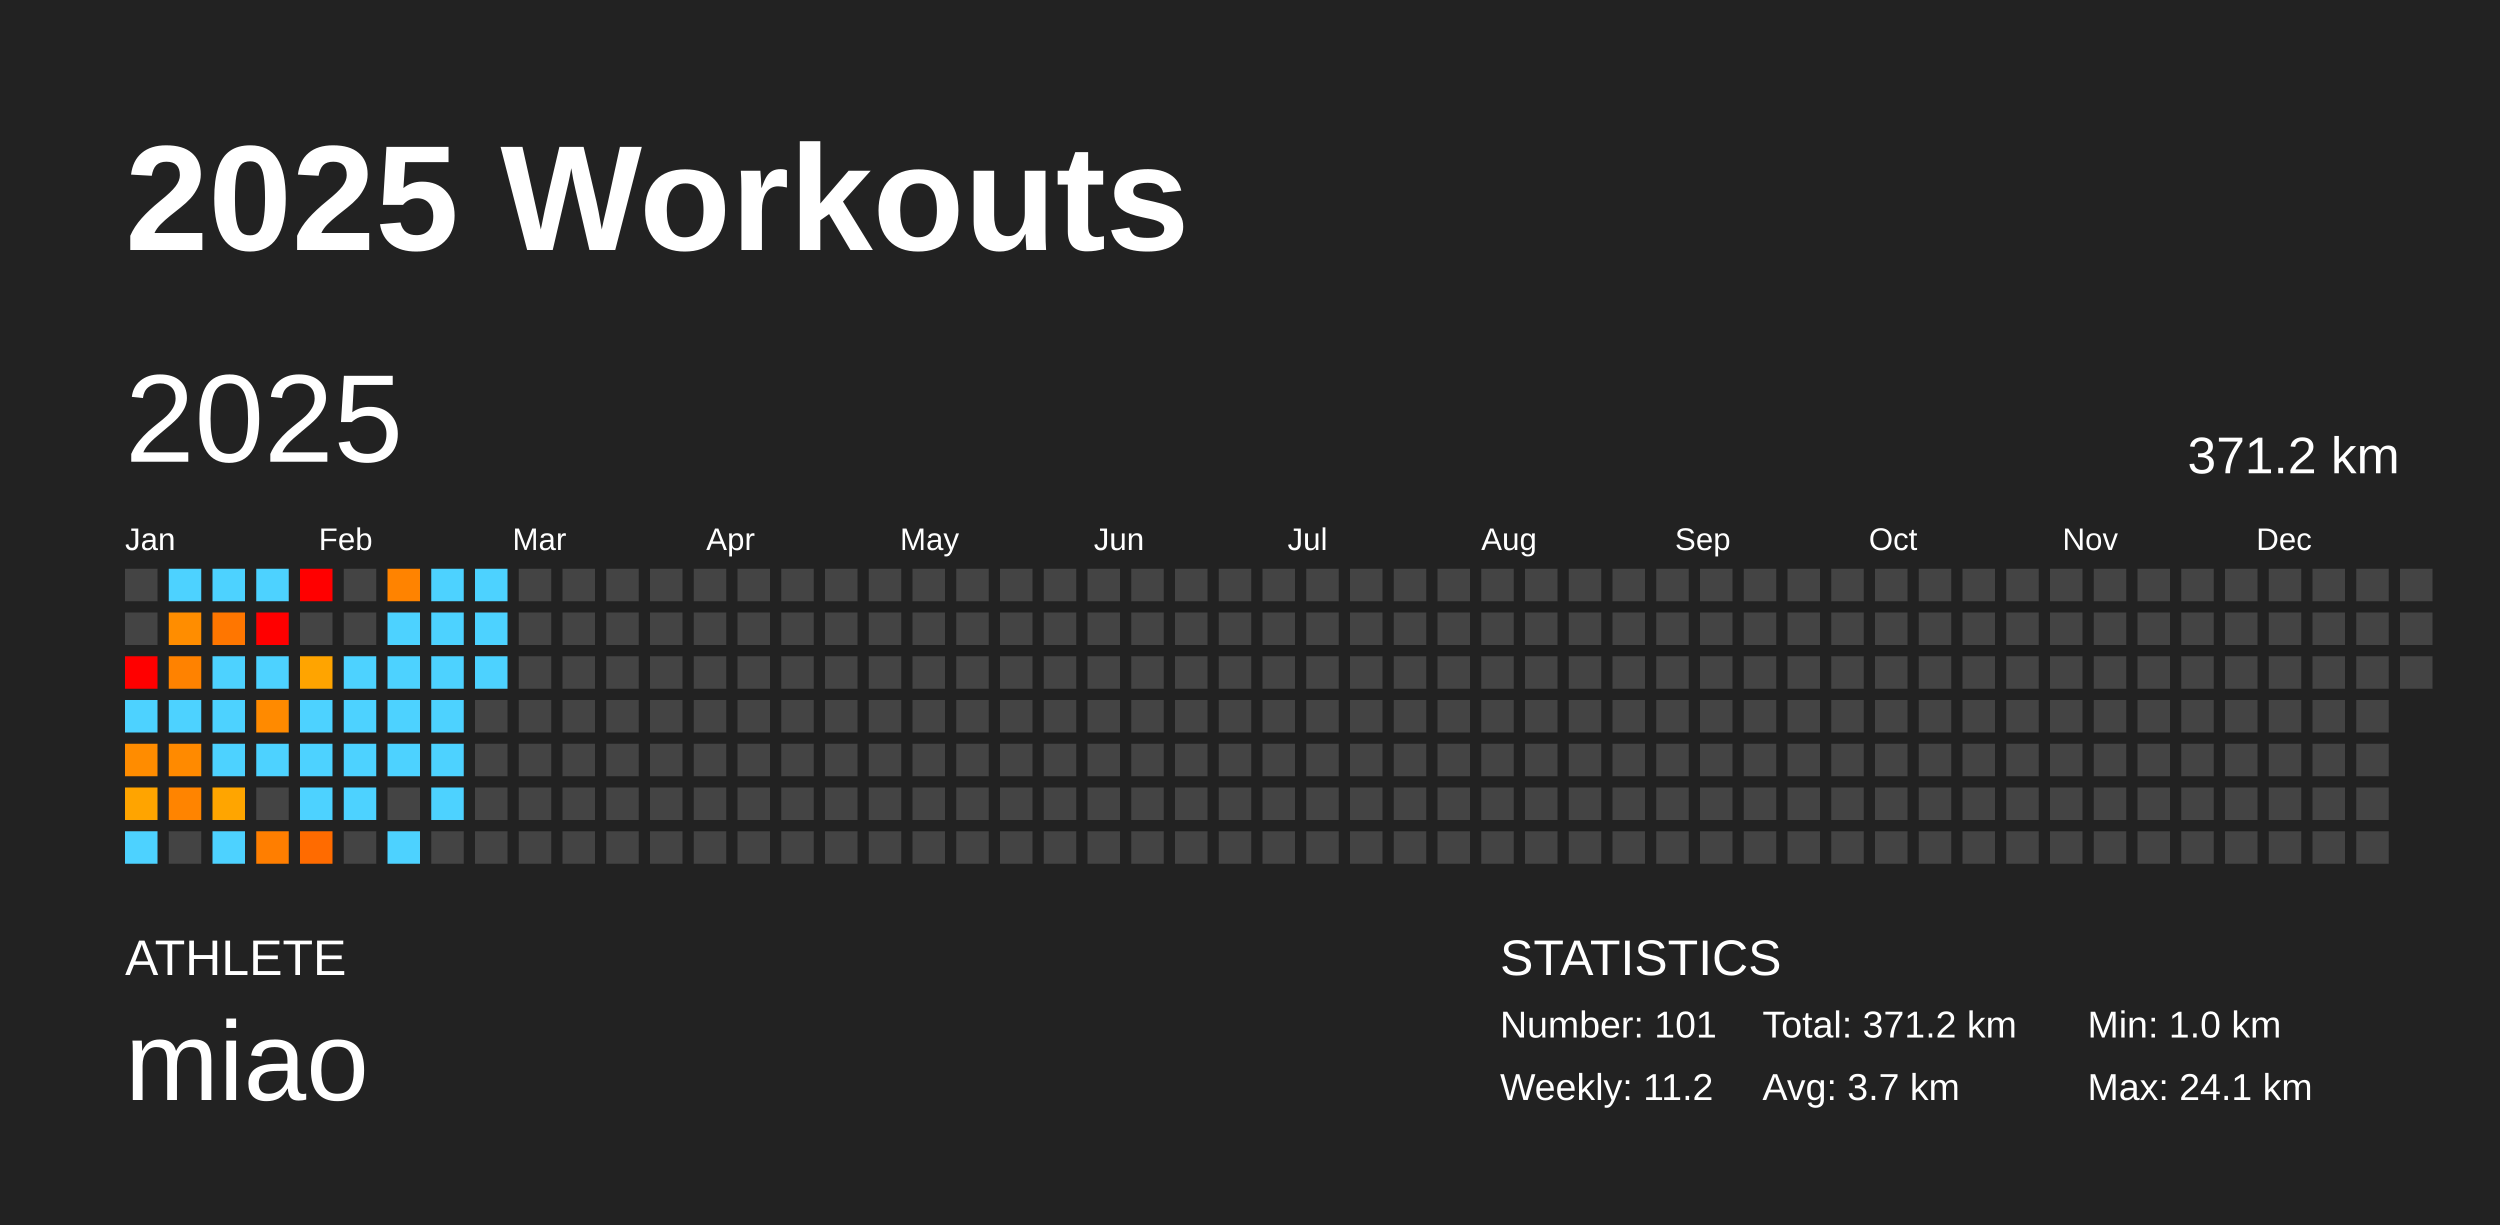
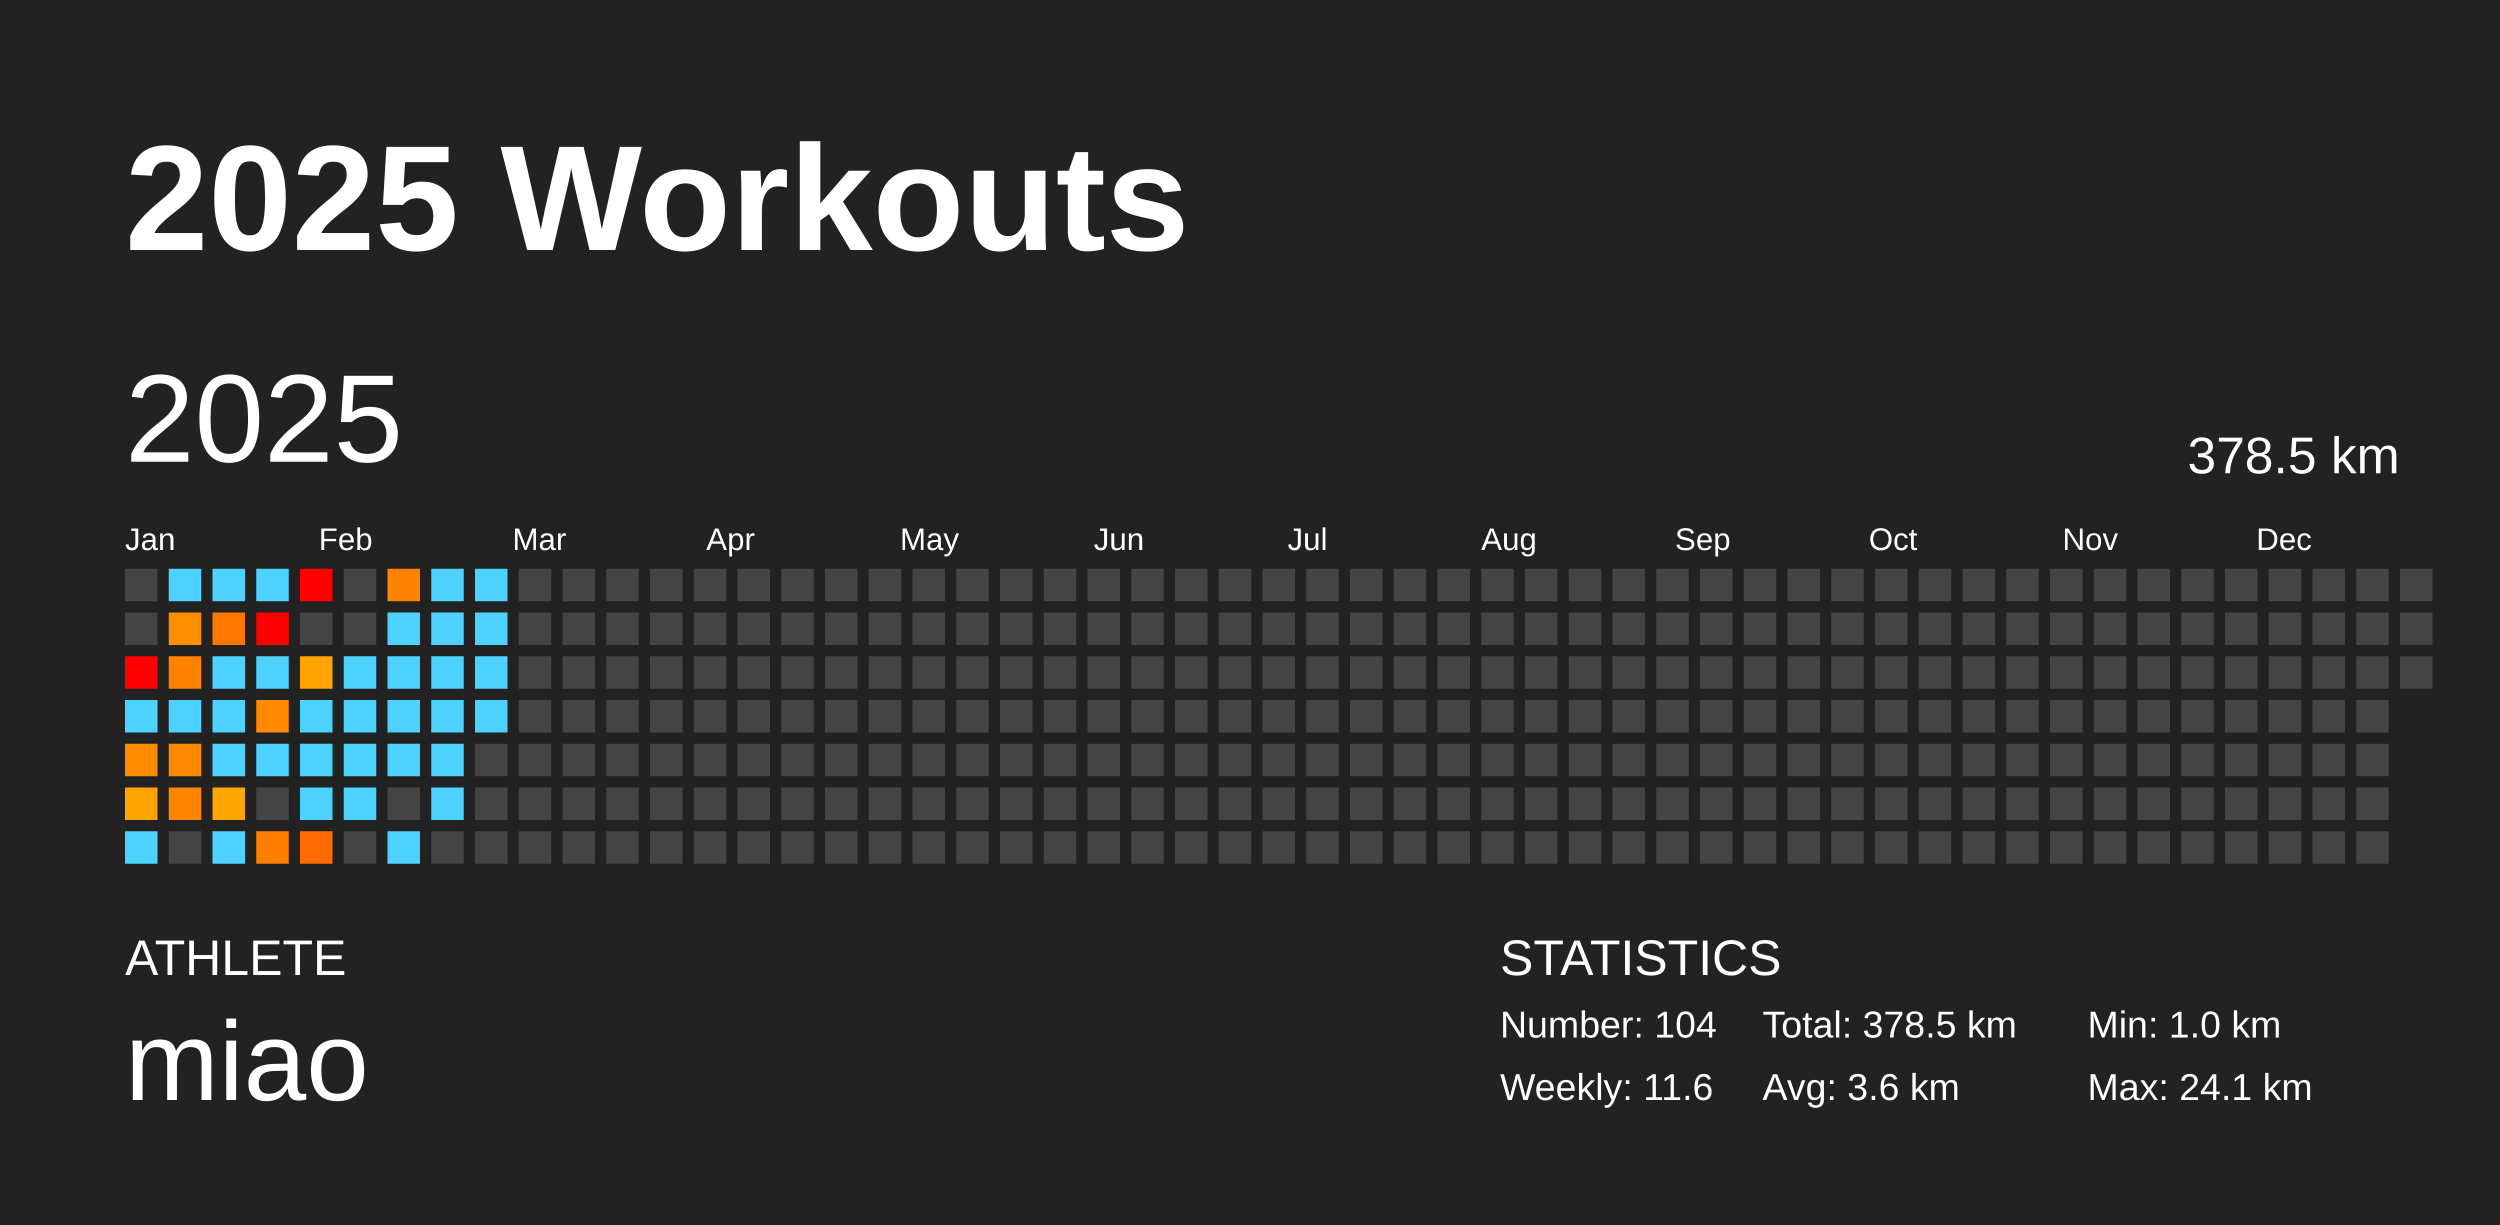
<svg xmlns="http://www.w3.org/2000/svg" baseProfile="full" height="98mm" version="1.1" viewBox="0,0,200,98" width="200mm">
  <defs />
  <rect fill="#222222" height="98" width="200" x="0" y="0" />
  <text fill="#FFFFFF" style="font-size:12px; font-family:Arial; font-weight:bold;" x="10" y="20">2025 Workouts</text>
  <text fill="#FFFFFF" style="font-size:4px; font-family:Arial" x="10" y="78">ATHLETE</text>
  <text fill="#FFFFFF" style="font-size:9px; font-family:Arial" x="10" y="88">miao</text>
  <text fill="#FFFFFF" style="font-size:4px; font-family:Arial" x="120" y="78">STATISTICS</text>
-   <text fill="#FFFFFF" style="font-size:3px; font-family:Arial" x="120" y="83">Number: 101</text>
-   <text fill="#FFFFFF" style="font-size:3px; font-family:Arial" x="120" y="88">Weekly: 11.2</text>
-   <text fill="#FFFFFF" style="font-size:3px; font-family:Arial" x="141" y="83">Total: 371.2 km</text>
-   <text fill="#FFFFFF" style="font-size:3px; font-family:Arial" x="141" y="88">Avg: 3.7 km</text>
+   <text fill="#FFFFFF" style="font-size:3px; font-family:Arial" x="120" y="83">Number: 104</text>
+   <text fill="#FFFFFF" style="font-size:3px; font-family:Arial" x="120" y="88">Weekly: 11.6</text>
+   <text fill="#FFFFFF" style="font-size:3px; font-family:Arial" x="141" y="83">Total: 378.5 km</text>
+   <text fill="#FFFFFF" style="font-size:3px; font-family:Arial" x="141" y="88">Avg: 3.6 km</text>
  <text fill="#FFFFFF" style="font-size:3px; font-family:Arial" x="167" y="83">Min: 1.0 km</text>
  <text fill="#FFFFFF" style="font-size:3px; font-family:Arial" x="167" y="88">Max: 24.1 km</text>
  <text dominant-baseline="hanging" fill="#FFFFFF" style="font-size:10.0px; font-family:Arial;" x="10" y="30">2025</text>
-   <text dominant-baseline="hanging" fill="#FFFFFF" style="font-size:4.125px; font-family:Arial;" x="175" y="35">371.2 km</text>
+   <text dominant-baseline="hanging" fill="#FFFFFF" style="font-size:4.125px; font-family:Arial;" x="175" y="35">378.5 km</text>
  <text fill="#FFFFFF" style="font-size:2.5px; font-family:Arial" x="10.0" y="44">Jan</text>
  <text fill="#FFFFFF" style="font-size:2.5px; font-family:Arial" x="25.5" y="44">Feb</text>
  <text fill="#FFFFFF" style="font-size:2.5px; font-family:Arial" x="41.0" y="44">Mar</text>
  <text fill="#FFFFFF" style="font-size:2.5px; font-family:Arial" x="56.5" y="44">Apr</text>
  <text fill="#FFFFFF" style="font-size:2.5px; font-family:Arial" x="72.0" y="44">May</text>
  <text fill="#FFFFFF" style="font-size:2.5px; font-family:Arial" x="87.5" y="44">Jun</text>
  <text fill="#FFFFFF" style="font-size:2.5px; font-family:Arial" x="103.0" y="44">Jul</text>
  <text fill="#FFFFFF" style="font-size:2.5px; font-family:Arial" x="118.5" y="44">Aug</text>
  <text fill="#FFFFFF" style="font-size:2.5px; font-family:Arial" x="134.0" y="44">Sep</text>
  <text fill="#FFFFFF" style="font-size:2.5px; font-family:Arial" x="149.5" y="44">Oct</text>
  <text fill="#FFFFFF" style="font-size:2.5px; font-family:Arial" x="165.0" y="44">Nov</text>
  <text fill="#FFFFFF" style="font-size:2.5px; font-family:Arial" x="180.5" y="44">Dec</text>
  <rect fill="#444444" height="2.6" width="2.6" x="10.0" y="45.5" />
  <rect fill="#444444" height="2.6" width="2.6" x="10.0" y="49.0" />
  <rect fill="red" height="2.6" width="2.6" x="10.0" y="52.5" />
  <rect fill="#4dd2ff" height="2.6" width="2.6" x="10.0" y="56.0" />
  <rect fill="#ff8c00" height="2.6" width="2.6" x="10.0" y="59.5" />
  <rect fill="#ffa400" height="2.6" width="2.6" x="10.0" y="63.0" />
  <rect fill="#4dd2ff" height="2.6" width="2.6" x="10.0" y="66.5" />
  <rect fill="#4dd2ff" height="2.6" width="2.6" x="13.5" y="45.5" />
  <rect fill="#ff8d00" height="2.6" width="2.6" x="13.5" y="49.0" />
  <rect fill="#ff8200" height="2.6" width="2.6" x="13.5" y="52.5" />
  <rect fill="#4dd2ff" height="2.6" width="2.6" x="13.5" y="56.0" />
  <rect fill="#ff8a00" height="2.6" width="2.6" x="13.5" y="59.5" />
  <rect fill="#ff8400" height="2.6" width="2.6" x="13.5" y="63.0" />
  <rect fill="#444444" height="2.6" width="2.6" x="13.5" y="66.5" />
  <rect fill="#4dd2ff" height="2.6" width="2.6" x="17.0" y="45.5" />
  <rect fill="#ff7600" height="2.6" width="2.6" x="17.0" y="49.0" />
  <rect fill="#4dd2ff" height="2.6" width="2.6" x="17.0" y="52.5" />
  <rect fill="#4dd2ff" height="2.6" width="2.6" x="17.0" y="56.0" />
  <rect fill="#4dd2ff" height="2.6" width="2.6" x="17.0" y="59.5" />
  <rect fill="#ffa500" height="2.6" width="2.6" x="17.0" y="63.0" />
  <rect fill="#4dd2ff" height="2.6" width="2.6" x="17.0" y="66.5" />
  <rect fill="#4dd2ff" height="2.6" width="2.6" x="20.5" y="45.5" />
  <rect fill="red" height="2.6" width="2.6" x="20.5" y="49.0" />
  <rect fill="#4dd2ff" height="2.6" width="2.6" x="20.5" y="52.5" />
  <rect fill="#ff8a00" height="2.6" width="2.6" x="20.5" y="56.0" />
  <rect fill="#4dd2ff" height="2.6" width="2.6" x="20.5" y="59.5" />
  <rect fill="#444444" height="2.6" width="2.6" x="20.5" y="63.0" />
  <rect fill="#ff7e00" height="2.6" width="2.6" x="20.5" y="66.5" />
  <rect fill="red" height="2.6" width="2.6" x="24.0" y="45.5" />
  <rect fill="#444444" height="2.6" width="2.6" x="24.0" y="49.0" />
  <rect fill="#ffa400" height="2.6" width="2.6" x="24.0" y="52.5" />
  <rect fill="#4dd2ff" height="2.6" width="2.6" x="24.0" y="56.0" />
  <rect fill="#4dd2ff" height="2.6" width="2.6" x="24.0" y="59.5" />
  <rect fill="#4dd2ff" height="2.6" width="2.6" x="24.0" y="63.0" />
  <rect fill="#ff6b00" height="2.6" width="2.6" x="24.0" y="66.5" />
  <rect fill="#444444" height="2.6" width="2.6" x="27.5" y="45.5" />
  <rect fill="#444444" height="2.6" width="2.6" x="27.5" y="49.0" />
  <rect fill="#4dd2ff" height="2.6" width="2.6" x="27.5" y="52.5" />
  <rect fill="#4dd2ff" height="2.6" width="2.6" x="27.5" y="56.0" />
  <rect fill="#4dd2ff" height="2.6" width="2.6" x="27.5" y="59.5" />
  <rect fill="#4dd2ff" height="2.6" width="2.6" x="27.5" y="63.0" />
  <rect fill="#444444" height="2.6" width="2.6" x="27.5" y="66.5" />
  <rect fill="#ff8300" height="2.6" width="2.6" x="31.0" y="45.5" />
  <rect fill="#4dd2ff" height="2.6" width="2.6" x="31.0" y="49.0" />
  <rect fill="#4dd2ff" height="2.6" width="2.6" x="31.0" y="52.5" />
  <rect fill="#4dd2ff" height="2.6" width="2.6" x="31.0" y="56.0" />
  <rect fill="#4dd2ff" height="2.6" width="2.6" x="31.0" y="59.5" />
  <rect fill="#444444" height="2.6" width="2.6" x="31.0" y="63.0" />
  <rect fill="#4dd2ff" height="2.6" width="2.6" x="31.0" y="66.5" />
  <rect fill="#4dd2ff" height="2.6" width="2.6" x="34.5" y="45.5" />
  <rect fill="#4dd2ff" height="2.6" width="2.6" x="34.5" y="49.0" />
  <rect fill="#4dd2ff" height="2.6" width="2.6" x="34.5" y="52.5" />
  <rect fill="#4dd2ff" height="2.6" width="2.6" x="34.5" y="56.0" />
  <rect fill="#4dd2ff" height="2.6" width="2.6" x="34.5" y="59.5" />
  <rect fill="#4dd2ff" height="2.6" width="2.6" x="34.5" y="63.0" />
  <rect fill="#444444" height="2.6" width="2.6" x="34.5" y="66.5" />
  <rect fill="#4dd2ff" height="2.6" width="2.6" x="38.0" y="45.5" />
  <rect fill="#4dd2ff" height="2.6" width="2.6" x="38.0" y="49.0" />
  <rect fill="#4dd2ff" height="2.6" width="2.6" x="38.0" y="52.5" />
-   <rect fill="#444444" height="2.6" width="2.6" x="38.0" y="56.0" />
+   <rect fill="#4dd2ff" height="2.6" width="2.6" x="38.0" y="56.0" />
  <rect fill="#444444" height="2.6" width="2.6" x="38.0" y="59.5" />
  <rect fill="#444444" height="2.6" width="2.6" x="38.0" y="63.0" />
  <rect fill="#444444" height="2.6" width="2.6" x="38.0" y="66.5" />
  <rect fill="#444444" height="2.6" width="2.6" x="41.5" y="45.5" />
  <rect fill="#444444" height="2.6" width="2.6" x="41.5" y="49.0" />
  <rect fill="#444444" height="2.6" width="2.6" x="41.5" y="52.5" />
  <rect fill="#444444" height="2.6" width="2.6" x="41.5" y="56.0" />
  <rect fill="#444444" height="2.6" width="2.6" x="41.5" y="59.5" />
  <rect fill="#444444" height="2.6" width="2.6" x="41.5" y="63.0" />
  <rect fill="#444444" height="2.6" width="2.6" x="41.5" y="66.5" />
  <rect fill="#444444" height="2.6" width="2.6" x="45.0" y="45.5" />
  <rect fill="#444444" height="2.6" width="2.6" x="45.0" y="49.0" />
  <rect fill="#444444" height="2.6" width="2.6" x="45.0" y="52.5" />
  <rect fill="#444444" height="2.6" width="2.6" x="45.0" y="56.0" />
  <rect fill="#444444" height="2.6" width="2.6" x="45.0" y="59.5" />
  <rect fill="#444444" height="2.6" width="2.6" x="45.0" y="63.0" />
  <rect fill="#444444" height="2.6" width="2.6" x="45.0" y="66.5" />
  <rect fill="#444444" height="2.6" width="2.6" x="48.5" y="45.5" />
  <rect fill="#444444" height="2.6" width="2.6" x="48.5" y="49.0" />
  <rect fill="#444444" height="2.6" width="2.6" x="48.5" y="52.5" />
  <rect fill="#444444" height="2.6" width="2.6" x="48.5" y="56.0" />
  <rect fill="#444444" height="2.6" width="2.6" x="48.5" y="59.5" />
  <rect fill="#444444" height="2.6" width="2.6" x="48.5" y="63.0" />
  <rect fill="#444444" height="2.6" width="2.6" x="48.5" y="66.5" />
  <rect fill="#444444" height="2.6" width="2.6" x="52.0" y="45.5" />
  <rect fill="#444444" height="2.6" width="2.6" x="52.0" y="49.0" />
  <rect fill="#444444" height="2.6" width="2.6" x="52.0" y="52.5" />
  <rect fill="#444444" height="2.6" width="2.6" x="52.0" y="56.0" />
  <rect fill="#444444" height="2.6" width="2.6" x="52.0" y="59.5" />
  <rect fill="#444444" height="2.6" width="2.6" x="52.0" y="63.0" />
  <rect fill="#444444" height="2.6" width="2.6" x="52.0" y="66.5" />
  <rect fill="#444444" height="2.6" width="2.6" x="55.5" y="45.5" />
  <rect fill="#444444" height="2.6" width="2.6" x="55.5" y="49.0" />
  <rect fill="#444444" height="2.6" width="2.6" x="55.5" y="52.5" />
  <rect fill="#444444" height="2.6" width="2.6" x="55.5" y="56.0" />
  <rect fill="#444444" height="2.6" width="2.6" x="55.5" y="59.5" />
  <rect fill="#444444" height="2.6" width="2.6" x="55.5" y="63.0" />
  <rect fill="#444444" height="2.6" width="2.6" x="55.5" y="66.5" />
  <rect fill="#444444" height="2.6" width="2.6" x="59.0" y="45.5" />
  <rect fill="#444444" height="2.6" width="2.6" x="59.0" y="49.0" />
  <rect fill="#444444" height="2.6" width="2.6" x="59.0" y="52.5" />
  <rect fill="#444444" height="2.6" width="2.6" x="59.0" y="56.0" />
  <rect fill="#444444" height="2.6" width="2.6" x="59.0" y="59.5" />
  <rect fill="#444444" height="2.6" width="2.6" x="59.0" y="63.0" />
  <rect fill="#444444" height="2.6" width="2.6" x="59.0" y="66.5" />
  <rect fill="#444444" height="2.6" width="2.6" x="62.5" y="45.5" />
  <rect fill="#444444" height="2.6" width="2.6" x="62.5" y="49.0" />
  <rect fill="#444444" height="2.6" width="2.6" x="62.5" y="52.5" />
  <rect fill="#444444" height="2.6" width="2.6" x="62.5" y="56.0" />
  <rect fill="#444444" height="2.6" width="2.6" x="62.5" y="59.5" />
  <rect fill="#444444" height="2.6" width="2.6" x="62.5" y="63.0" />
  <rect fill="#444444" height="2.6" width="2.6" x="62.5" y="66.5" />
  <rect fill="#444444" height="2.6" width="2.6" x="66.0" y="45.5" />
  <rect fill="#444444" height="2.6" width="2.6" x="66.0" y="49.0" />
  <rect fill="#444444" height="2.6" width="2.6" x="66.0" y="52.5" />
  <rect fill="#444444" height="2.6" width="2.6" x="66.0" y="56.0" />
  <rect fill="#444444" height="2.6" width="2.6" x="66.0" y="59.5" />
  <rect fill="#444444" height="2.6" width="2.6" x="66.0" y="63.0" />
  <rect fill="#444444" height="2.6" width="2.6" x="66.0" y="66.5" />
  <rect fill="#444444" height="2.6" width="2.6" x="69.5" y="45.5" />
  <rect fill="#444444" height="2.6" width="2.6" x="69.5" y="49.0" />
  <rect fill="#444444" height="2.6" width="2.6" x="69.5" y="52.5" />
  <rect fill="#444444" height="2.6" width="2.6" x="69.5" y="56.0" />
  <rect fill="#444444" height="2.6" width="2.6" x="69.5" y="59.5" />
  <rect fill="#444444" height="2.6" width="2.6" x="69.5" y="63.0" />
  <rect fill="#444444" height="2.6" width="2.6" x="69.5" y="66.5" />
  <rect fill="#444444" height="2.6" width="2.6" x="73.0" y="45.5" />
  <rect fill="#444444" height="2.6" width="2.6" x="73.0" y="49.0" />
  <rect fill="#444444" height="2.6" width="2.6" x="73.0" y="52.5" />
  <rect fill="#444444" height="2.6" width="2.6" x="73.0" y="56.0" />
  <rect fill="#444444" height="2.6" width="2.6" x="73.0" y="59.5" />
  <rect fill="#444444" height="2.6" width="2.6" x="73.0" y="63.0" />
  <rect fill="#444444" height="2.6" width="2.6" x="73.0" y="66.5" />
  <rect fill="#444444" height="2.6" width="2.6" x="76.5" y="45.5" />
  <rect fill="#444444" height="2.6" width="2.6" x="76.5" y="49.0" />
  <rect fill="#444444" height="2.6" width="2.6" x="76.5" y="52.5" />
  <rect fill="#444444" height="2.6" width="2.6" x="76.5" y="56.0" />
  <rect fill="#444444" height="2.6" width="2.6" x="76.5" y="59.5" />
  <rect fill="#444444" height="2.6" width="2.6" x="76.5" y="63.0" />
  <rect fill="#444444" height="2.6" width="2.6" x="76.5" y="66.5" />
  <rect fill="#444444" height="2.6" width="2.6" x="80.0" y="45.5" />
  <rect fill="#444444" height="2.6" width="2.6" x="80.0" y="49.0" />
  <rect fill="#444444" height="2.6" width="2.6" x="80.0" y="52.5" />
  <rect fill="#444444" height="2.6" width="2.6" x="80.0" y="56.0" />
  <rect fill="#444444" height="2.6" width="2.6" x="80.0" y="59.5" />
  <rect fill="#444444" height="2.6" width="2.6" x="80.0" y="63.0" />
  <rect fill="#444444" height="2.6" width="2.6" x="80.0" y="66.5" />
  <rect fill="#444444" height="2.6" width="2.6" x="83.5" y="45.5" />
  <rect fill="#444444" height="2.6" width="2.6" x="83.5" y="49.0" />
  <rect fill="#444444" height="2.6" width="2.6" x="83.5" y="52.5" />
  <rect fill="#444444" height="2.6" width="2.6" x="83.5" y="56.0" />
  <rect fill="#444444" height="2.6" width="2.6" x="83.5" y="59.5" />
  <rect fill="#444444" height="2.6" width="2.6" x="83.5" y="63.0" />
  <rect fill="#444444" height="2.6" width="2.6" x="83.5" y="66.5" />
  <rect fill="#444444" height="2.6" width="2.6" x="87.0" y="45.5" />
  <rect fill="#444444" height="2.6" width="2.6" x="87.0" y="49.0" />
  <rect fill="#444444" height="2.6" width="2.6" x="87.0" y="52.5" />
  <rect fill="#444444" height="2.6" width="2.6" x="87.0" y="56.0" />
  <rect fill="#444444" height="2.6" width="2.6" x="87.0" y="59.5" />
  <rect fill="#444444" height="2.6" width="2.6" x="87.0" y="63.0" />
  <rect fill="#444444" height="2.6" width="2.6" x="87.0" y="66.5" />
  <rect fill="#444444" height="2.6" width="2.6" x="90.5" y="45.5" />
  <rect fill="#444444" height="2.6" width="2.6" x="90.5" y="49.0" />
  <rect fill="#444444" height="2.6" width="2.6" x="90.5" y="52.5" />
  <rect fill="#444444" height="2.6" width="2.6" x="90.5" y="56.0" />
  <rect fill="#444444" height="2.6" width="2.6" x="90.5" y="59.5" />
  <rect fill="#444444" height="2.6" width="2.6" x="90.5" y="63.0" />
  <rect fill="#444444" height="2.6" width="2.6" x="90.5" y="66.5" />
  <rect fill="#444444" height="2.6" width="2.6" x="94.0" y="45.5" />
  <rect fill="#444444" height="2.6" width="2.6" x="94.0" y="49.0" />
  <rect fill="#444444" height="2.6" width="2.6" x="94.0" y="52.5" />
  <rect fill="#444444" height="2.6" width="2.6" x="94.0" y="56.0" />
  <rect fill="#444444" height="2.6" width="2.6" x="94.0" y="59.5" />
  <rect fill="#444444" height="2.6" width="2.6" x="94.0" y="63.0" />
  <rect fill="#444444" height="2.6" width="2.6" x="94.0" y="66.5" />
  <rect fill="#444444" height="2.6" width="2.6" x="97.5" y="45.5" />
  <rect fill="#444444" height="2.6" width="2.6" x="97.5" y="49.0" />
  <rect fill="#444444" height="2.6" width="2.6" x="97.5" y="52.5" />
  <rect fill="#444444" height="2.6" width="2.6" x="97.5" y="56.0" />
  <rect fill="#444444" height="2.6" width="2.6" x="97.5" y="59.5" />
  <rect fill="#444444" height="2.6" width="2.6" x="97.5" y="63.0" />
  <rect fill="#444444" height="2.6" width="2.6" x="97.5" y="66.5" />
  <rect fill="#444444" height="2.6" width="2.6" x="101.0" y="45.5" />
  <rect fill="#444444" height="2.6" width="2.6" x="101.0" y="49.0" />
  <rect fill="#444444" height="2.6" width="2.6" x="101.0" y="52.5" />
  <rect fill="#444444" height="2.6" width="2.6" x="101.0" y="56.0" />
  <rect fill="#444444" height="2.6" width="2.6" x="101.0" y="59.5" />
  <rect fill="#444444" height="2.6" width="2.6" x="101.0" y="63.0" />
  <rect fill="#444444" height="2.6" width="2.6" x="101.0" y="66.5" />
  <rect fill="#444444" height="2.6" width="2.6" x="104.5" y="45.5" />
  <rect fill="#444444" height="2.6" width="2.6" x="104.5" y="49.0" />
  <rect fill="#444444" height="2.6" width="2.6" x="104.5" y="52.5" />
  <rect fill="#444444" height="2.6" width="2.6" x="104.5" y="56.0" />
  <rect fill="#444444" height="2.6" width="2.6" x="104.5" y="59.5" />
  <rect fill="#444444" height="2.6" width="2.6" x="104.5" y="63.0" />
  <rect fill="#444444" height="2.6" width="2.6" x="104.5" y="66.5" />
  <rect fill="#444444" height="2.6" width="2.6" x="108.0" y="45.5" />
  <rect fill="#444444" height="2.6" width="2.6" x="108.0" y="49.0" />
  <rect fill="#444444" height="2.6" width="2.6" x="108.0" y="52.5" />
  <rect fill="#444444" height="2.6" width="2.6" x="108.0" y="56.0" />
  <rect fill="#444444" height="2.6" width="2.6" x="108.0" y="59.5" />
  <rect fill="#444444" height="2.6" width="2.6" x="108.0" y="63.0" />
  <rect fill="#444444" height="2.6" width="2.6" x="108.0" y="66.5" />
  <rect fill="#444444" height="2.6" width="2.6" x="111.5" y="45.5" />
  <rect fill="#444444" height="2.6" width="2.6" x="111.5" y="49.0" />
  <rect fill="#444444" height="2.6" width="2.6" x="111.5" y="52.5" />
  <rect fill="#444444" height="2.6" width="2.6" x="111.5" y="56.0" />
  <rect fill="#444444" height="2.6" width="2.6" x="111.5" y="59.5" />
  <rect fill="#444444" height="2.6" width="2.6" x="111.5" y="63.0" />
  <rect fill="#444444" height="2.6" width="2.6" x="111.5" y="66.5" />
  <rect fill="#444444" height="2.6" width="2.6" x="115.0" y="45.5" />
  <rect fill="#444444" height="2.6" width="2.6" x="115.0" y="49.0" />
  <rect fill="#444444" height="2.6" width="2.6" x="115.0" y="52.5" />
  <rect fill="#444444" height="2.6" width="2.6" x="115.0" y="56.0" />
  <rect fill="#444444" height="2.6" width="2.6" x="115.0" y="59.5" />
  <rect fill="#444444" height="2.6" width="2.6" x="115.0" y="63.0" />
  <rect fill="#444444" height="2.6" width="2.6" x="115.0" y="66.5" />
  <rect fill="#444444" height="2.6" width="2.6" x="118.5" y="45.5" />
  <rect fill="#444444" height="2.6" width="2.6" x="118.5" y="49.0" />
  <rect fill="#444444" height="2.6" width="2.6" x="118.5" y="52.5" />
  <rect fill="#444444" height="2.6" width="2.6" x="118.5" y="56.0" />
  <rect fill="#444444" height="2.6" width="2.6" x="118.5" y="59.5" />
  <rect fill="#444444" height="2.6" width="2.6" x="118.5" y="63.0" />
  <rect fill="#444444" height="2.6" width="2.6" x="118.5" y="66.5" />
  <rect fill="#444444" height="2.6" width="2.6" x="122.0" y="45.5" />
  <rect fill="#444444" height="2.6" width="2.6" x="122.0" y="49.0" />
  <rect fill="#444444" height="2.6" width="2.6" x="122.0" y="52.5" />
  <rect fill="#444444" height="2.6" width="2.6" x="122.0" y="56.0" />
  <rect fill="#444444" height="2.6" width="2.6" x="122.0" y="59.5" />
  <rect fill="#444444" height="2.6" width="2.6" x="122.0" y="63.0" />
  <rect fill="#444444" height="2.6" width="2.6" x="122.0" y="66.5" />
  <rect fill="#444444" height="2.6" width="2.6" x="125.5" y="45.5" />
  <rect fill="#444444" height="2.6" width="2.6" x="125.5" y="49.0" />
  <rect fill="#444444" height="2.6" width="2.6" x="125.5" y="52.5" />
  <rect fill="#444444" height="2.6" width="2.6" x="125.5" y="56.0" />
  <rect fill="#444444" height="2.6" width="2.6" x="125.5" y="59.5" />
  <rect fill="#444444" height="2.6" width="2.6" x="125.5" y="63.0" />
  <rect fill="#444444" height="2.6" width="2.6" x="125.5" y="66.5" />
  <rect fill="#444444" height="2.6" width="2.6" x="129.0" y="45.5" />
  <rect fill="#444444" height="2.6" width="2.6" x="129.0" y="49.0" />
  <rect fill="#444444" height="2.6" width="2.6" x="129.0" y="52.5" />
  <rect fill="#444444" height="2.6" width="2.6" x="129.0" y="56.0" />
  <rect fill="#444444" height="2.6" width="2.6" x="129.0" y="59.5" />
  <rect fill="#444444" height="2.6" width="2.6" x="129.0" y="63.0" />
  <rect fill="#444444" height="2.6" width="2.6" x="129.0" y="66.5" />
  <rect fill="#444444" height="2.6" width="2.6" x="132.5" y="45.5" />
  <rect fill="#444444" height="2.6" width="2.6" x="132.5" y="49.0" />
  <rect fill="#444444" height="2.6" width="2.6" x="132.5" y="52.5" />
  <rect fill="#444444" height="2.6" width="2.6" x="132.5" y="56.0" />
  <rect fill="#444444" height="2.6" width="2.6" x="132.5" y="59.5" />
  <rect fill="#444444" height="2.6" width="2.6" x="132.5" y="63.0" />
  <rect fill="#444444" height="2.6" width="2.6" x="132.5" y="66.5" />
  <rect fill="#444444" height="2.6" width="2.6" x="136.0" y="45.5" />
  <rect fill="#444444" height="2.6" width="2.6" x="136.0" y="49.0" />
  <rect fill="#444444" height="2.6" width="2.6" x="136.0" y="52.5" />
  <rect fill="#444444" height="2.6" width="2.6" x="136.0" y="56.0" />
  <rect fill="#444444" height="2.6" width="2.6" x="136.0" y="59.5" />
  <rect fill="#444444" height="2.6" width="2.6" x="136.0" y="63.0" />
  <rect fill="#444444" height="2.6" width="2.6" x="136.0" y="66.5" />
  <rect fill="#444444" height="2.6" width="2.6" x="139.5" y="45.5" />
  <rect fill="#444444" height="2.6" width="2.6" x="139.5" y="49.0" />
  <rect fill="#444444" height="2.6" width="2.6" x="139.5" y="52.5" />
  <rect fill="#444444" height="2.6" width="2.6" x="139.5" y="56.0" />
  <rect fill="#444444" height="2.6" width="2.6" x="139.5" y="59.5" />
  <rect fill="#444444" height="2.6" width="2.6" x="139.5" y="63.0" />
  <rect fill="#444444" height="2.6" width="2.6" x="139.5" y="66.5" />
  <rect fill="#444444" height="2.6" width="2.6" x="143.0" y="45.5" />
  <rect fill="#444444" height="2.6" width="2.6" x="143.0" y="49.0" />
  <rect fill="#444444" height="2.6" width="2.6" x="143.0" y="52.5" />
  <rect fill="#444444" height="2.6" width="2.6" x="143.0" y="56.0" />
  <rect fill="#444444" height="2.6" width="2.6" x="143.0" y="59.5" />
  <rect fill="#444444" height="2.6" width="2.6" x="143.0" y="63.0" />
  <rect fill="#444444" height="2.6" width="2.6" x="143.0" y="66.5" />
  <rect fill="#444444" height="2.6" width="2.6" x="146.5" y="45.5" />
  <rect fill="#444444" height="2.6" width="2.6" x="146.5" y="49.0" />
  <rect fill="#444444" height="2.6" width="2.6" x="146.5" y="52.5" />
  <rect fill="#444444" height="2.6" width="2.6" x="146.5" y="56.0" />
  <rect fill="#444444" height="2.6" width="2.6" x="146.5" y="59.5" />
  <rect fill="#444444" height="2.6" width="2.6" x="146.5" y="63.0" />
  <rect fill="#444444" height="2.6" width="2.6" x="146.5" y="66.5" />
  <rect fill="#444444" height="2.6" width="2.6" x="150.0" y="45.5" />
  <rect fill="#444444" height="2.6" width="2.6" x="150.0" y="49.0" />
  <rect fill="#444444" height="2.6" width="2.6" x="150.0" y="52.5" />
  <rect fill="#444444" height="2.6" width="2.6" x="150.0" y="56.0" />
  <rect fill="#444444" height="2.6" width="2.6" x="150.0" y="59.5" />
  <rect fill="#444444" height="2.6" width="2.6" x="150.0" y="63.0" />
  <rect fill="#444444" height="2.6" width="2.6" x="150.0" y="66.5" />
  <rect fill="#444444" height="2.6" width="2.6" x="153.5" y="45.5" />
  <rect fill="#444444" height="2.6" width="2.6" x="153.5" y="49.0" />
  <rect fill="#444444" height="2.6" width="2.6" x="153.5" y="52.5" />
  <rect fill="#444444" height="2.6" width="2.6" x="153.5" y="56.0" />
  <rect fill="#444444" height="2.6" width="2.6" x="153.5" y="59.5" />
  <rect fill="#444444" height="2.6" width="2.6" x="153.5" y="63.0" />
  <rect fill="#444444" height="2.6" width="2.6" x="153.5" y="66.5" />
  <rect fill="#444444" height="2.6" width="2.6" x="157.0" y="45.5" />
  <rect fill="#444444" height="2.6" width="2.6" x="157.0" y="49.0" />
  <rect fill="#444444" height="2.6" width="2.6" x="157.0" y="52.5" />
  <rect fill="#444444" height="2.6" width="2.6" x="157.0" y="56.0" />
  <rect fill="#444444" height="2.6" width="2.6" x="157.0" y="59.5" />
  <rect fill="#444444" height="2.6" width="2.6" x="157.0" y="63.0" />
  <rect fill="#444444" height="2.6" width="2.6" x="157.0" y="66.5" />
  <rect fill="#444444" height="2.6" width="2.6" x="160.5" y="45.5" />
  <rect fill="#444444" height="2.6" width="2.6" x="160.5" y="49.0" />
  <rect fill="#444444" height="2.6" width="2.6" x="160.5" y="52.5" />
  <rect fill="#444444" height="2.6" width="2.6" x="160.5" y="56.0" />
  <rect fill="#444444" height="2.6" width="2.6" x="160.5" y="59.5" />
  <rect fill="#444444" height="2.6" width="2.6" x="160.5" y="63.0" />
  <rect fill="#444444" height="2.6" width="2.6" x="160.5" y="66.5" />
  <rect fill="#444444" height="2.6" width="2.6" x="164.0" y="45.5" />
  <rect fill="#444444" height="2.6" width="2.6" x="164.0" y="49.0" />
  <rect fill="#444444" height="2.6" width="2.6" x="164.0" y="52.5" />
  <rect fill="#444444" height="2.6" width="2.6" x="164.0" y="56.0" />
  <rect fill="#444444" height="2.6" width="2.6" x="164.0" y="59.5" />
  <rect fill="#444444" height="2.6" width="2.6" x="164.0" y="63.0" />
  <rect fill="#444444" height="2.6" width="2.6" x="164.0" y="66.5" />
  <rect fill="#444444" height="2.6" width="2.6" x="167.5" y="45.5" />
  <rect fill="#444444" height="2.6" width="2.6" x="167.5" y="49.0" />
  <rect fill="#444444" height="2.6" width="2.6" x="167.5" y="52.5" />
  <rect fill="#444444" height="2.6" width="2.6" x="167.5" y="56.0" />
  <rect fill="#444444" height="2.6" width="2.6" x="167.5" y="59.5" />
  <rect fill="#444444" height="2.6" width="2.6" x="167.5" y="63.0" />
  <rect fill="#444444" height="2.6" width="2.6" x="167.5" y="66.5" />
  <rect fill="#444444" height="2.6" width="2.6" x="171.0" y="45.5" />
  <rect fill="#444444" height="2.6" width="2.6" x="171.0" y="49.0" />
  <rect fill="#444444" height="2.6" width="2.6" x="171.0" y="52.5" />
  <rect fill="#444444" height="2.6" width="2.6" x="171.0" y="56.0" />
  <rect fill="#444444" height="2.6" width="2.6" x="171.0" y="59.5" />
  <rect fill="#444444" height="2.6" width="2.6" x="171.0" y="63.0" />
  <rect fill="#444444" height="2.6" width="2.6" x="171.0" y="66.5" />
  <rect fill="#444444" height="2.6" width="2.6" x="174.5" y="45.5" />
  <rect fill="#444444" height="2.6" width="2.6" x="174.5" y="49.0" />
  <rect fill="#444444" height="2.6" width="2.6" x="174.5" y="52.5" />
  <rect fill="#444444" height="2.6" width="2.6" x="174.5" y="56.0" />
  <rect fill="#444444" height="2.6" width="2.6" x="174.5" y="59.5" />
  <rect fill="#444444" height="2.6" width="2.6" x="174.5" y="63.0" />
  <rect fill="#444444" height="2.6" width="2.6" x="174.5" y="66.5" />
  <rect fill="#444444" height="2.6" width="2.6" x="178.0" y="45.5" />
  <rect fill="#444444" height="2.6" width="2.6" x="178.0" y="49.0" />
  <rect fill="#444444" height="2.6" width="2.6" x="178.0" y="52.5" />
  <rect fill="#444444" height="2.6" width="2.6" x="178.0" y="56.0" />
  <rect fill="#444444" height="2.6" width="2.6" x="178.0" y="59.5" />
  <rect fill="#444444" height="2.6" width="2.6" x="178.0" y="63.0" />
  <rect fill="#444444" height="2.6" width="2.6" x="178.0" y="66.5" />
  <rect fill="#444444" height="2.6" width="2.6" x="181.5" y="45.5" />
  <rect fill="#444444" height="2.6" width="2.6" x="181.5" y="49.0" />
  <rect fill="#444444" height="2.6" width="2.6" x="181.5" y="52.5" />
  <rect fill="#444444" height="2.6" width="2.6" x="181.5" y="56.0" />
  <rect fill="#444444" height="2.6" width="2.6" x="181.5" y="59.5" />
  <rect fill="#444444" height="2.6" width="2.6" x="181.5" y="63.0" />
  <rect fill="#444444" height="2.6" width="2.6" x="181.5" y="66.5" />
  <rect fill="#444444" height="2.6" width="2.6" x="185.0" y="45.5" />
  <rect fill="#444444" height="2.6" width="2.6" x="185.0" y="49.0" />
  <rect fill="#444444" height="2.6" width="2.6" x="185.0" y="52.5" />
  <rect fill="#444444" height="2.6" width="2.6" x="185.0" y="56.0" />
  <rect fill="#444444" height="2.6" width="2.6" x="185.0" y="59.5" />
  <rect fill="#444444" height="2.6" width="2.6" x="185.0" y="63.0" />
  <rect fill="#444444" height="2.6" width="2.6" x="185.0" y="66.5" />
  <rect fill="#444444" height="2.6" width="2.6" x="188.5" y="45.5" />
  <rect fill="#444444" height="2.6" width="2.6" x="188.5" y="49.0" />
  <rect fill="#444444" height="2.6" width="2.6" x="188.5" y="52.5" />
  <rect fill="#444444" height="2.6" width="2.6" x="188.5" y="56.0" />
  <rect fill="#444444" height="2.6" width="2.6" x="188.5" y="59.5" />
  <rect fill="#444444" height="2.6" width="2.6" x="188.5" y="63.0" />
  <rect fill="#444444" height="2.6" width="2.6" x="188.5" y="66.5" />
  <rect fill="#444444" height="2.6" width="2.6" x="192.0" y="45.5" />
  <rect fill="#444444" height="2.6" width="2.6" x="192.0" y="49.0" />
  <rect fill="#444444" height="2.6" width="2.6" x="192.0" y="52.5" />
</svg>
